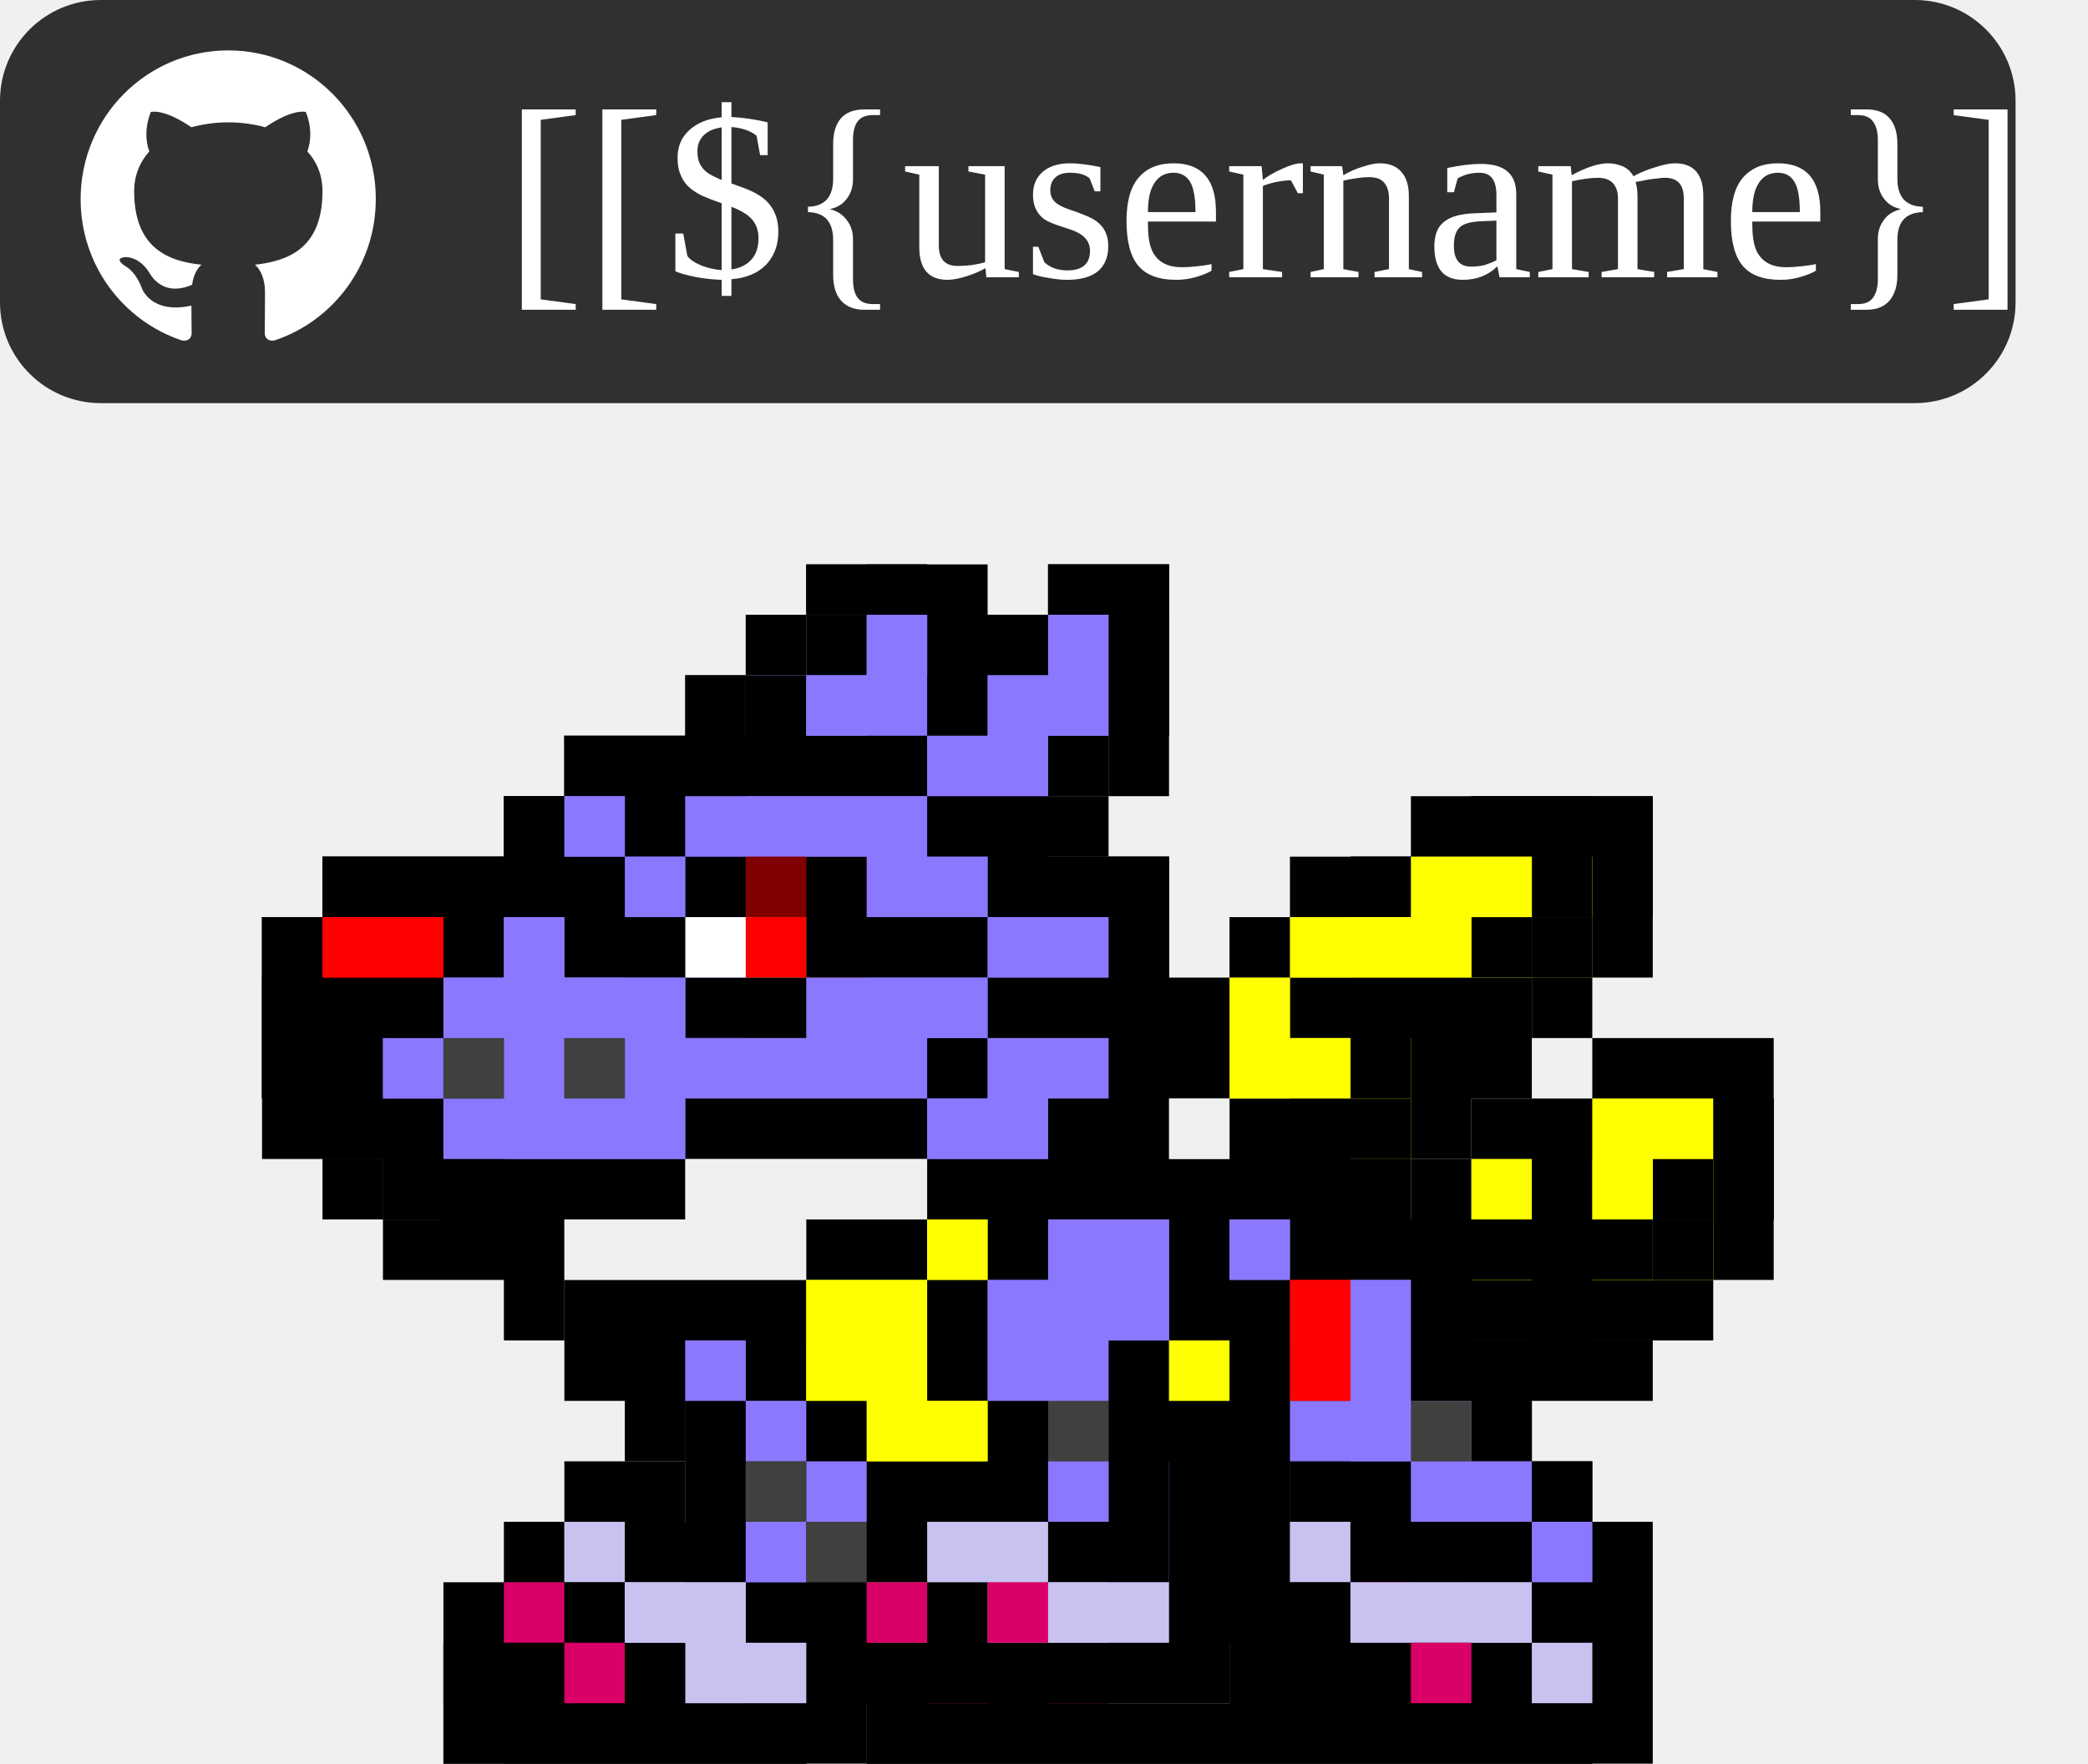
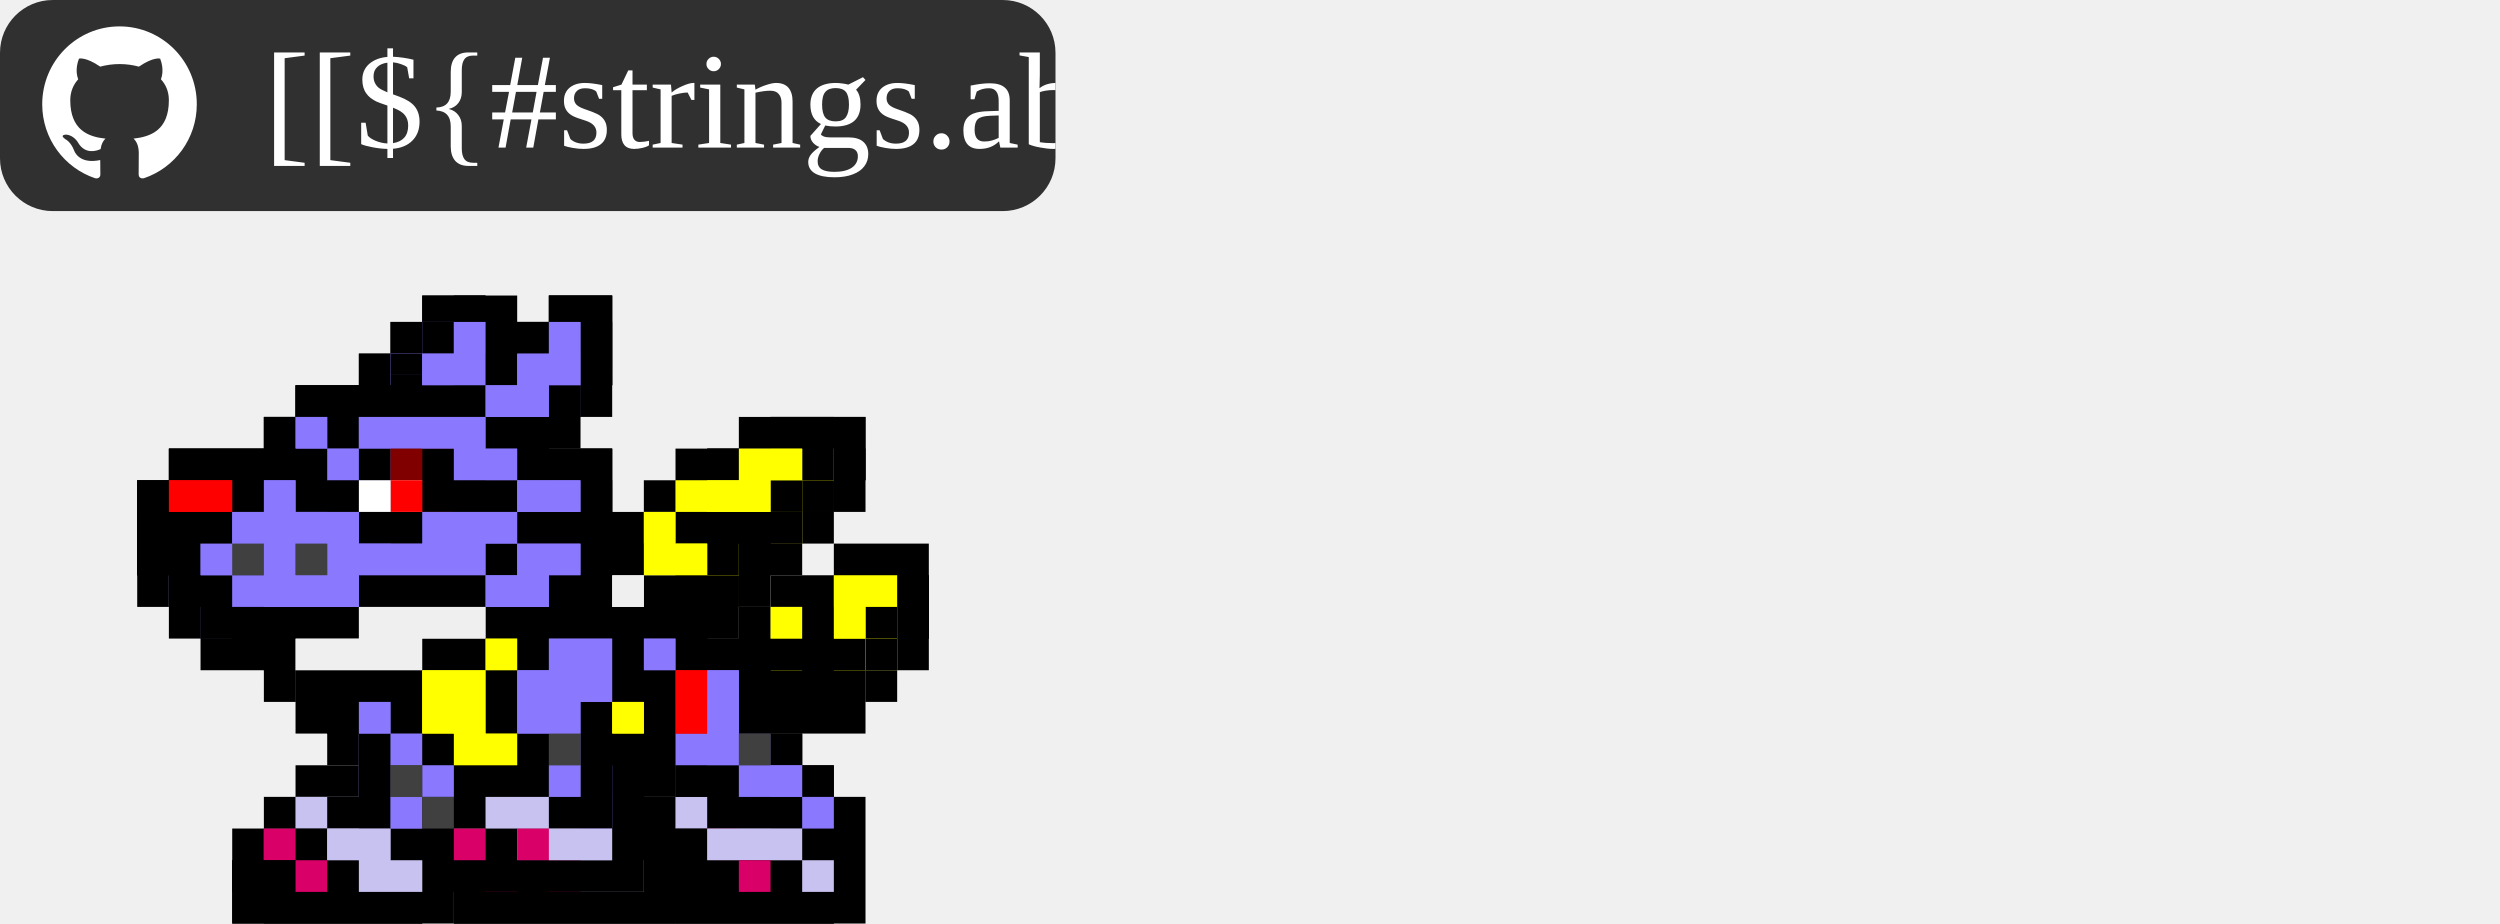
<svg xmlns="http://www.w3.org/2000/svg" fill="none" overflow="visible">
  <a href="https://github.com/[[${username}]]">
    <g id="body-[[${id}]]">
      <svg viewBox="0 0 100 100" width="100" height="100" x="7" y="28">
        <g id="standing-[[${id}]]">
          <g id="frame1-[[${id}]]">
            <path stroke="#000000" d="M33 3h6M45 3h6M33 4h6M45 4h6M33 5h6M45 5h6M30 6h3M36 6h3M42 6h3M48 6h3M30 7h3M36 7h3M42 7h3M48 7h3M30 8h3M36 8h3M42 8h3M48 8h3M27 9h3M36 9h6M48 9h3M27 10h3M36 10h6M48 10h3M27 11h3M36 11h6M48 11h3M21 12h18M45 12h3M21 13h18M45 13h3M21 14h18M45 14h3M18 15h3M27 15h3M39 15h6M66 15h9M18 16h3M27 16h3M39 16h6M66 16h9M18 17h3M27 17h3M39 17h6M66 17h9M9 18h18M30 18h3M36 18h3M42 18h9M60 18h6M72 18h3M9 19h18M30 19h3M36 19h3M42 19h9M60 19h6M72 19h3M9 20h18M30 20h3M36 20h3M42 20h9M60 20h6M72 20h3M6 21h3M15 21h3M24 21h6M36 21h6M48 21h3M57 21h3M69 21h3M6 22h3M15 22h3M24 22h6M36 22h6M48 22h3M57 22h3M69 22h3M6 23h3M15 23h3M24 23h6M36 23h6M48 23h3M57 23h3M69 23h3M6 24h9M30 24h6M42 24h9M54 24h3M60 24h9M6 25h9M30 25h6M42 25h9M54 25h3M60 25h9M6 26h9M30 26h6M42 26h9M54 26h3M60 26h9M6 27h3M12 27h3M39 27h3M48 27h9M63 27h3M6 28h3M12 28h3M39 28h3M48 28h9M63 28h3M6 29h3M12 29h3M39 29h3M48 29h9M63 29h3M9 30h3M15 30h3M27 30h12M45 30h6M57 30h6M72 30h9M9 31h3M15 31h3M27 31h12M45 31h6M57 31h6M72 31h9M9 32h3M15 32h3M27 32h12M45 32h6M57 32h6M72 32h9M12 33h15M39 33h21M66 33h6M78 33h3M12 34h15M39 34h21M66 34h6M78 34h3M12 35h15M39 35h21M66 35h6M78 35h3M18 36h3M33 36h6M42 36h3M51 36h3M57 36h9M69 36h3M75 36h3M18 37h3M33 37h6M42 37h3M51 37h3M57 37h9M69 37h3M75 37h3M18 38h3M33 38h6M42 38h3M51 38h3M57 38h9M69 38h3M75 38h3M21 39h12M39 39h3M51 39h6M63 39h12M21 40h12M39 40h3M51 40h6M63 40h12M21 41h12M39 41h3M51 41h6M63 41h12M24 42h3M30 42h3M39 42h3M48 42h3M54 42h3M63 42h3M24 43h3M30 43h3M39 43h3M48 43h3M54 43h3M63 43h3M24 44h3M30 44h3M39 44h3M48 44h3M54 44h3M63 44h3M27 45h3M33 45h3M42 45h3M48 45h9M66 45h3M27 46h3M33 46h3M42 46h3M48 46h9M66 46h3M27 47h3M33 47h3M42 47h3M48 47h9M66 47h3M21 48h9M36 48h12M51 48h3M57 48h12M21 49h9M36 49h12M51 49h3M57 49h12M21 50h9M36 50h12M51 50h3M57 50h12M18 51h3M27 51h3M33 51h3M39 51h3M48 51h9M66 51h6M18 52h3M27 52h3M33 52h3M39 52h3M48 52h9M66 52h6M18 53h3M27 53h3M33 53h3M39 53h3M48 53h9M66 53h6M15 54h3M21 54h3M30 54h3M36 54h3M42 54h3M54 54h6M63 54h3M69 54h3M15 55h3M21 55h3M30 55h3M36 55h3M42 55h3M54 55h6M63 55h3M69 55h3M15 56h3M21 56h3M30 56h3M36 56h3M42 56h3M54 56h6M63 56h3M69 56h3M15 57h18M36 57h36M15 58h18M36 58h36M15 59h18M36 59h36" />
            <path stroke="#8a79ff" d="M33 6h3M45 6h3M33 7h3M45 7h3M33 8h3M45 8h3M30 9h6M42 9h6M30 10h6M42 10h6M30 11h6M42 11h6M39 12h6M39 13h6M39 14h6M21 15h6M30 15h9M21 16h6M30 16h9M21 17h6M30 17h9M27 18h3M39 18h3M27 19h3M39 19h3M27 20h3M39 20h3M18 21h6M42 21h6M18 22h6M42 22h6M18 23h6M42 23h6M15 24h15M36 24h6M15 25h15M36 25h6M15 26h15M36 26h6M9 27h3M15 27h3M21 27h3M27 27h12M42 27h6M9 28h3M15 28h3M21 28h3M27 28h12M42 28h6M9 29h3M15 29h3M21 29h3M27 29h12M42 29h6M12 30h3M18 30h9M39 30h6M12 31h3M18 31h9M39 31h6M12 32h3M18 32h9M39 32h6M45 36h6M54 36h3M45 37h6M54 37h3M45 38h6M54 38h3M42 39h9M60 39h3M42 40h9M60 40h3M42 41h9M60 41h3M27 42h3M42 42h6M60 42h3M27 43h3M42 43h6M60 43h3M27 44h3M42 44h6M60 44h3M30 45h3M45 45h3M57 45h6M30 46h3M45 46h3M57 46h6M30 47h3M45 47h3M57 47h6M33 48h3M48 48h3M33 49h3M48 49h3M33 50h3M48 50h3M30 51h3M30 52h3M30 53h3" />
            <path stroke="#800000" d="M33 18h3M33 19h3M33 20h3" />
            <path stroke="#ffff00" d="M66 18h6M66 19h6M66 20h6M60 21h9M60 22h9M60 23h9M57 24h3M57 25h3M57 26h3M57 27h6M57 28h6M57 29h6M72 33h6M72 34h6M72 35h6M39 36h3M66 36h3M72 36h3M39 37h3M66 37h3M72 37h3M39 38h3M66 38h3M72 38h3M33 39h6M33 40h6M33 41h6M33 42h6M51 42h3M33 43h6M51 43h3M33 44h6M51 44h3M36 45h6M36 46h6M36 47h6" />
            <path stroke="#ff0000" d="M9 21h6M33 21h3M9 22h6M33 22h3M9 23h6M33 23h3M57 39h3M57 40h3M57 41h3M57 42h3M57 43h3M57 44h3" />
            <path stroke="#ffffff" d="M30 21h3M30 22h3M30 23h3" />
            <path stroke="#404040" d="M18 27h3M24 27h3M18 28h3M24 28h3M18 29h3M24 29h3M63 45h3M63 46h3M63 47h3M30 48h3M30 49h3M30 50h3" />
            <path stroke="#efefef" d="M51 30h6M51 31h6M51 32h6M27 33h12M27 34h12M27 35h12M21 36h12M21 37h12M21 38h12" />
            <path stroke="#c7c2ef" d="M21 51h6M42 51h6M57 51h9M21 52h6M42 52h6M57 52h9M21 53h6M42 53h6M57 53h9M24 54h6M48 54h6M66 54h3M24 55h6M48 55h6M66 55h3M24 56h6M48 56h6M66 56h3" />
            <path stroke="#d90067" d="M18 54h3M39 54h3M45 54h3M60 54h3M18 55h3M39 55h3M45 55h3M60 55h3M18 56h3M39 56h3M45 56h3M60 56h3" />
          </g>
          <g id="frame2-[[${id}]]">
            <path stroke="#000000" d="M33 0h6M45 0h6M33 1h6M45 1h6M33 2h6M45 2h6M30 3h3M36 3h3M42 3h3M48 3h3M30 4h3M36 4h3M42 4h3M48 4h3M30 5h3M36 5h3M42 5h3M48 5h3M27 6h3M36 6h6M48 6h3M27 7h3M36 7h6M48 7h3M27 8h3M36 8h6M48 8h3M21 9h18M45 9h3M21 10h18M45 10h3M21 11h18M45 11h3M18 12h3M27 12h3M39 12h6M66 12h9M18 13h3M27 13h3M39 13h6M66 13h9M18 14h3M27 14h3M39 14h6M66 14h9M9 15h18M30 15h3M36 15h3M42 15h9M60 15h6M72 15h3M9 16h18M30 16h3M36 16h3M42 16h9M60 16h6M72 16h3M9 17h18M30 17h3M36 17h3M42 17h9M60 17h6M72 17h3M6 18h3M15 18h3M24 18h6M36 18h6M48 18h3M57 18h3M69 18h3M6 19h3M15 19h3M24 19h6M36 19h6M48 19h3M57 19h3M69 19h3M6 20h3M15 20h3M24 20h6M36 20h6M48 20h3M57 20h3M69 20h3M6 21h9M30 21h6M42 21h9M54 21h3M60 21h9M6 22h9M30 22h6M42 22h9M54 22h3M60 22h9M6 23h9M30 23h6M42 23h9M54 23h3M60 23h9M6 24h3M12 24h3M39 24h3M48 24h9M63 24h3M6 25h3M12 25h3M39 25h3M48 25h9M63 25h3M6 26h3M12 26h3M39 26h3M48 26h9M63 26h3M9 27h3M15 27h3M27 27h12M45 27h6M57 27h6M72 27h9M9 28h3M15 28h3M27 28h12M45 28h6M57 28h6M72 28h9M9 29h3M15 29h3M27 29h12M45 29h6M57 29h6M72 29h9M12 30h15M39 30h21M66 30h6M78 30h3M12 31h15M39 31h21M66 31h6M78 31h3M12 32h15M39 32h21M66 32h6M78 32h3M18 33h3M33 33h6M42 33h3M51 33h3M57 33h9M69 33h3M75 33h3M18 34h3M33 34h6M42 34h3M51 34h3M57 34h9M69 34h3M75 34h3M18 35h3M33 35h6M42 35h3M51 35h3M57 35h9M69 35h3M75 35h3M21 36h12M39 36h3M51 36h6M63 36h12M21 37h12M39 37h3M51 37h6M63 37h12M21 38h12M39 38h3M51 38h6M63 38h12M24 39h3M30 39h3M39 39h3M48 39h3M54 39h3M63 39h3M24 40h3M30 40h3M39 40h3M48 40h3M54 40h3M63 40h3M24 41h3M30 41h3M39 41h3M48 41h3M54 41h3M63 41h3M27 42h3M33 42h3M42 42h3M48 42h9M66 42h3M27 43h3M33 43h3M42 43h3M48 43h9M66 43h3M27 44h3M33 44h3M42 44h3M48 44h9M66 44h3M27 45h3M36 45h9M51 45h3M57 45h3M66 45h3M27 46h3M36 46h9M51 46h3M57 46h3M66 46h3M27 47h3M36 47h9M51 47h3M57 47h3M66 47h3M21 48h6M33 48h3M42 48h6M51 48h3M57 48h9M69 48h3M21 49h6M33 49h3M42 49h6M51 49h3M57 49h9M69 49h3M21 50h6M33 50h3M42 50h6M51 50h3M57 50h9M69 50h3M18 51h3M27 51h3M33 51h3M39 51h3M48 51h9M66 51h6M18 52h3M27 52h3M33 52h3M39 52h3M48 52h9M66 52h6M18 53h3M27 53h3M33 53h3M39 53h3M48 53h9M66 53h6M15 54h3M21 54h3M30 54h3M36 54h3M42 54h3M54 54h6M63 54h3M69 54h3M15 55h3M21 55h3M30 55h3M36 55h3M42 55h3M54 55h6M63 55h3M69 55h3M15 56h3M21 56h3M30 56h3M36 56h3M42 56h3M54 56h6M63 56h3M69 56h3M15 57h18M36 57h36M15 58h18M36 58h36M15 59h18M36 59h36" />
            <path stroke="#8a79ff" d="M33 3h3M45 3h3M33 4h3M45 4h3M33 5h3M45 5h3M30 6h6M42 6h6M30 7h6M42 7h6M30 8h6M42 8h6M39 9h6M39 10h6M39 11h6M21 12h6M30 12h9M21 13h6M30 13h9M21 14h6M30 14h9M27 15h3M39 15h3M27 16h3M39 16h3M27 17h3M39 17h3M18 18h6M42 18h6M18 19h6M42 19h6M18 20h6M42 20h6M15 21h15M36 21h6M15 22h15M36 22h6M15 23h15M36 23h6M9 24h3M15 24h3M21 24h3M27 24h12M42 24h6M9 25h3M15 25h3M21 25h3M27 25h12M42 25h6M9 26h3M15 26h3M21 26h3M27 26h12M42 26h6M12 27h3M18 27h9M39 27h6M12 28h3M18 28h9M39 28h6M12 29h3M18 29h9M39 29h6M45 33h6M54 33h3M45 34h6M54 34h3M45 35h6M54 35h3M42 36h9M60 36h3M42 37h9M60 37h3M42 38h9M60 38h3M27 39h3M42 39h6M60 39h3M27 40h3M42 40h6M60 40h3M27 41h3M42 41h6M60 41h3M30 42h3M45 42h3M57 42h6M30 43h3M45 43h3M57 43h6M30 44h3M45 44h3M57 44h6M33 45h3M48 45h3M60 45h6M33 46h3M48 46h3M60 46h6M33 47h3M48 47h3M60 47h6M27 48h3M48 48h3M66 48h3M27 49h3M48 49h3M66 49h3M27 50h3M48 50h3M66 50h3M30 51h3M30 52h3M30 53h3" />
            <path stroke="#800000" d="M33 15h3M33 16h3M33 17h3" />
            <path stroke="#ffff00" d="M66 15h6M66 16h6M66 17h6M60 18h9M60 19h9M60 20h9M57 21h3M57 22h3M57 23h3M57 24h6M57 25h6M57 26h6M72 30h6M72 31h6M72 32h6M39 33h3M66 33h3M72 33h3M39 34h3M66 34h3M72 34h3M39 35h3M66 35h3M72 35h3M33 36h6M33 37h6M33 38h6M33 39h6M51 39h3M33 40h6M51 40h3M33 41h6M51 41h3M36 42h6M36 43h6M36 44h6" />
            <path stroke="#ff0000" d="M9 18h6M33 18h3M9 19h6M33 19h3M9 20h6M33 20h3M57 36h3M57 37h3M57 38h3M57 39h3M57 40h3M57 41h3" />
            <path stroke="#ffffff" d="M30 18h3M30 19h3M30 20h3" />
            <path stroke="#404040" d="M18 24h3M24 24h3M18 25h3M24 25h3M18 26h3M24 26h3M63 42h3M63 43h3M63 44h3M30 45h3M45 45h3M30 46h3M45 46h3M30 47h3M45 47h3M30 48h3M30 49h3M30 50h3" />
            <path stroke="#efefef" d="M51 27h6M51 28h6M51 29h6M27 30h12M27 31h12M27 32h12M21 33h12M21 34h12M21 35h12" />
            <path stroke="#c7c2ef" d="M21 51h6M42 51h6M57 51h9M21 52h6M42 52h6M57 52h9M21 53h6M42 53h6M57 53h9M24 54h6M48 54h6M66 54h3M24 55h6M48 55h6M66 55h3M24 56h6M48 56h6M66 56h3" />
            <path stroke="#d90067" d="M18 54h3M39 54h3M45 54h3M60 54h3M18 55h3M39 55h3M45 55h3M60 55h3M18 56h3M39 56h3M45 56h3M60 56h3" />
          </g>
        </g>
        <g id="walking-[[${id}]]">
          <g id="frame3-[[${id}]]">
            <path stroke="#000000" d="M33 0h6M45 0h6M33 1h6M45 1h6M33 2h6M45 2h6M30 3h3M36 3h3M42 3h3M48 3h3M30 4h3M36 4h3M42 4h3M48 4h3M30 5h3M36 5h3M42 5h3M48 5h3M27 6h3M36 6h6M48 6h3M27 7h3M36 7h6M48 7h3M27 8h3M36 8h6M48 8h3M21 9h18M45 9h3M21 10h18M45 10h3M21 11h18M45 11h3M18 12h3M27 12h3M39 12h6M66 12h9M18 13h3M27 13h3M39 13h6M66 13h9M18 14h3M27 14h3M39 14h6M66 14h9M9 15h18M30 15h3M36 15h3M42 15h9M60 15h6M72 15h3M9 16h18M30 16h3M36 16h3M42 16h9M60 16h6M72 16h3M9 17h18M30 17h3M36 17h3M42 17h9M60 17h6M72 17h3M6 18h3M15 18h3M24 18h6M36 18h6M48 18h3M57 18h3M69 18h3M6 19h3M15 19h3M24 19h6M36 19h6M48 19h3M57 19h3M69 19h3M6 20h3M15 20h3M24 20h6M36 20h6M48 20h3M57 20h3M69 20h3M6 21h9M30 21h6M42 21h9M54 21h3M60 21h9M6 22h9M30 22h6M42 22h9M54 22h3M60 22h9M6 23h9M30 23h6M42 23h9M54 23h3M60 23h9M6 24h3M12 24h3M39 24h3M48 24h9M63 24h3M6 25h3M12 25h3M39 25h3M48 25h9M63 25h3M6 26h3M12 26h3M39 26h3M48 26h9M63 26h3M9 27h3M15 27h3M27 27h12M45 27h6M57 27h6M72 27h9M9 28h3M15 28h3M27 28h12M45 28h6M57 28h6M72 28h9M9 29h3M15 29h3M27 29h12M45 29h6M57 29h6M72 29h9M12 30h15M39 30h21M66 30h6M78 30h3M12 31h15M39 31h21M66 31h6M78 31h3M12 32h15M39 32h21M66 32h6M78 32h3M18 33h3M33 33h6M42 33h3M51 33h3M57 33h9M69 33h3M75 33h3M18 34h3M33 34h6M42 34h3M51 34h3M57 34h9M69 34h3M75 34h3M18 35h3M33 35h6M42 35h3M51 35h3M57 35h9M69 35h3M75 35h3M21 36h12M39 36h3M51 36h6M63 36h12M21 37h12M39 37h3M51 37h6M63 37h12M21 38h12M39 38h3M51 38h6M63 38h12M24 39h3M30 39h3M39 39h3M48 39h3M54 39h3M63 39h3M24 40h3M30 40h3M39 40h3M48 40h3M54 40h3M63 40h3M24 41h3M30 41h3M39 41h3M48 41h3M54 41h3M63 41h3M27 42h3M33 42h3M42 42h3M48 42h12M66 42h3M27 43h3M33 43h3M42 43h3M48 43h12M66 43h3M27 44h3M33 44h3M42 44h3M48 44h12M66 44h3M21 45h6M33 45h12M51 45h3M57 45h9M69 45h3M21 46h6M33 46h12M51 46h3M57 46h9M69 46h3M21 47h6M33 47h12M51 47h3M57 47h9M69 47h3M18 48h3M27 48h3M33 48h3M42 48h6M51 48h6M66 48h6M18 49h3M27 49h3M33 49h3M42 49h6M51 49h6M66 49h6M18 50h3M27 50h3M33 50h3M42 50h6M51 50h6M66 50h6M15 51h3M21 51h3M30 51h3M39 51h3M48 51h12M63 51h3M69 51h3M15 52h3M21 52h3M30 52h3M39 52h3M48 52h12M63 52h3M69 52h3M15 53h3M21 53h3M30 53h3M39 53h3M48 53h12M63 53h3M69 53h3M15 54h18M36 54h3M42 54h3M54 54h18M15 55h18M36 55h3M42 55h3M54 55h18M15 56h18M36 56h3M42 56h3M54 56h18M36 57h21M36 58h21M36 59h21" />
            <path stroke="#8a79ff" d="M33 3h3M45 3h3M33 4h3M45 4h3M33 5h3M45 5h3M30 6h6M42 6h6M30 7h6M42 7h6M30 8h6M42 8h6M39 9h6M39 10h6M39 11h6M21 12h6M30 12h9M21 13h6M30 13h9M21 14h6M30 14h9M27 15h3M39 15h3M27 16h3M39 16h3M27 17h3M39 17h3M18 18h6M42 18h6M18 19h6M42 19h6M18 20h6M42 20h6M15 21h15M36 21h6M15 22h15M36 22h6M15 23h15M36 23h6M9 24h3M15 24h3M21 24h3M27 24h12M42 24h6M9 25h3M15 25h3M21 25h3M27 25h12M42 25h6M9 26h3M15 26h3M21 26h3M27 26h12M42 26h6M12 27h3M18 27h9M39 27h6M12 28h3M18 28h9M39 28h6M12 29h3M18 29h9M39 29h6M45 33h6M54 33h3M45 34h6M54 34h3M45 35h6M54 35h3M42 36h9M60 36h3M42 37h9M60 37h3M42 38h9M60 38h3M27 39h3M42 39h6M60 39h3M27 40h3M42 40h6M60 40h3M27 41h3M42 41h6M60 41h3M45 42h3M60 42h6M45 43h3M60 43h6M45 44h3M60 44h6M27 45h3M48 45h3M66 45h3M27 46h3M48 46h3M66 46h3M27 47h3M48 47h3M66 47h3M30 48h3M48 48h3M30 49h3M48 49h3M30 50h3M48 50h3" />
            <path stroke="#800000" d="M33 15h3M33 16h3M33 17h3" />
            <path stroke="#ffff00" d="M66 15h6M66 16h6M66 17h6M60 18h9M60 19h9M60 20h9M57 21h3M57 22h3M57 23h3M57 24h6M57 25h6M57 26h6M72 30h6M72 31h6M72 32h6M39 33h3M66 33h3M72 33h3M39 34h3M66 34h3M72 34h3M39 35h3M66 35h3M72 35h3M33 36h6M33 37h6M33 38h6M33 39h6M51 39h3M33 40h6M51 40h3M33 41h6M51 41h3M36 42h6M36 43h6M36 44h6" />
            <path stroke="#ff0000" d="M9 18h6M33 18h3M9 19h6M33 19h3M9 20h6M33 20h3M57 36h3M57 37h3M57 38h3M57 39h3M57 40h3M57 41h3" />
            <path stroke="#ffffff" d="M30 18h3M30 19h3M30 20h3" />
            <path stroke="#404040" d="M18 24h3M24 24h3M18 25h3M24 25h3M18 26h3M24 26h3M30 42h3M30 43h3M30 44h3M30 45h3M45 45h3M30 46h3M45 46h3M30 47h3M45 47h3" />
            <path stroke="#efefef" d="M51 27h6M51 28h6M51 29h6M27 30h12M27 31h12M27 32h12M21 33h12M21 34h12M21 35h12" />
            <path stroke="#c7c2ef" d="M21 48h6M57 48h9M21 49h6M57 49h9M21 50h6M57 50h9M24 51h6M42 51h6M66 51h3M24 52h6M42 52h6M66 52h3M24 53h6M42 53h6M66 53h3M48 54h6M48 55h6M48 56h6" />
            <path stroke="#d90067" d="M18 51h3M60 51h3M18 52h3M60 52h3M18 53h3M60 53h3M39 54h3M45 54h3M39 55h3M45 55h3M39 56h3M45 56h3" />
          </g>
          <g id="frame4-[[${id}]]">
            <path stroke="#000000" d="M36 0h6M45 0h6M36 1h6M45 1h6M36 2h6M45 2h6M33 3h3M39 3h6M48 3h3M33 4h3M39 4h6M48 4h3M33 5h3M39 5h6M48 5h3M30 6h3M39 6h3M48 6h3M30 7h3M39 7h3M48 7h3M30 8h3M39 8h3M48 8h3M21 9h18M45 9h3M21 10h18M45 10h3M21 11h18M45 11h3M18 12h3M24 12h3M39 12h6M63 12h9M18 13h3M24 13h3M39 13h6M63 13h9M18 14h3M24 14h3M39 14h6M63 14h9M9 15h15M27 15h3M33 15h3M42 15h9M57 15h6M69 15h3M9 16h15M27 16h3M33 16h3M42 16h9M57 16h6M69 16h3M9 17h15M27 17h3M33 17h3M42 17h9M57 17h6M69 17h3M6 18h3M15 18h3M21 18h6M33 18h9M48 18h3M54 18h3M66 18h3M6 19h3M15 19h3M21 19h6M33 19h9M48 19h3M54 19h3M66 19h3M6 20h3M15 20h3M21 20h6M33 20h9M48 20h3M54 20h3M66 20h3M6 21h9M27 21h6M42 21h12M57 21h9M6 22h9M27 22h6M42 22h12M57 22h9M6 23h9M27 23h6M42 23h12M57 23h9M6 24h6M39 24h3M48 24h6M60 24h3M72 24h9M6 25h6M39 25h3M48 25h6M60 25h3M72 25h9M6 26h6M39 26h3M48 26h6M60 26h3M72 26h9M9 27h6M27 27h12M45 27h6M54 27h6M66 27h6M78 27h3M9 28h6M27 28h12M45 28h6M54 28h6M66 28h6M78 28h3M9 29h6M27 29h12M45 29h6M54 29h6M66 29h6M78 29h3M12 30h15M39 30h21M63 30h3M69 30h3M75 30h3M12 31h15M39 31h21M63 31h3M69 31h3M75 31h3M12 32h15M39 32h21M63 32h3M69 32h3M75 32h3M18 33h3M33 33h6M42 33h3M51 33h3M57 33h18M18 34h3M33 34h6M42 34h3M51 34h3M57 34h18M18 35h3M33 35h6M42 35h3M51 35h3M57 35h18M21 36h12M39 36h3M51 36h6M63 36h3M21 37h12M39 37h3M51 37h6M63 37h3M21 38h12M39 38h3M51 38h6M63 38h3M24 39h3M30 39h3M39 39h3M48 39h3M54 39h3M63 39h3M24 40h3M30 40h3M39 40h3M48 40h3M54 40h3M63 40h3M24 41h3M30 41h3M39 41h3M48 41h3M54 41h3M63 41h3M27 42h3M33 42h3M42 42h3M48 42h9M66 42h3M27 43h3M33 43h3M42 43h3M48 43h9M66 43h3M27 44h3M33 44h3M42 44h3M48 44h9M66 44h3M27 45h3M36 45h9M48 45h3M57 45h6M69 45h3M27 46h3M36 46h9M48 46h3M57 46h6M69 46h3M27 47h3M36 47h9M48 47h3M57 47h6M69 47h3M24 48h6M36 48h3M45 48h6M60 48h9M72 48h3M24 49h6M36 49h3M45 49h6M60 49h9M72 49h3M24 50h6M36 50h3M45 50h6M60 50h9M72 50h3M21 51h3M30 51h6M39 51h3M51 51h3M57 51h3M69 51h6M21 52h3M30 52h6M39 52h3M51 52h3M57 52h3M69 52h6M21 53h3M30 53h6M39 53h3M51 53h3M57 53h3M69 53h6M18 54h3M24 54h3M33 54h21M57 54h6M66 54h3M72 54h3M18 55h3M24 55h3M33 55h21M57 55h6M66 55h3M72 55h3M18 56h3M24 56h3M33 56h21M57 56h6M66 56h3M72 56h3M18 57h18M57 57h18M18 58h18M57 58h18M18 59h18M57 59h18" />
            <path stroke="#8a79ff" d="M36 3h3M45 3h3M36 4h3M45 4h3M36 5h3M45 5h3M33 6h6M42 6h6M33 7h6M42 7h6M33 8h6M42 8h6M39 9h6M39 10h6M39 11h6M21 12h3M27 12h12M21 13h3M27 13h12M21 14h3M27 14h12M24 15h3M36 15h6M24 16h3M36 16h6M24 17h3M36 17h6M18 18h3M42 18h6M18 19h3M42 19h6M18 20h3M42 20h6M15 21h12M33 21h9M15 22h12M33 22h9M15 23h12M33 23h9M12 24h3M18 24h3M24 24h15M42 24h6M12 25h3M18 25h3M24 25h15M42 25h6M12 26h3M18 26h3M24 26h15M42 26h6M15 27h12M39 27h6M15 28h12M39 28h6M15 29h12M39 29h6M45 33h6M54 33h3M45 34h6M54 34h3M45 35h6M54 35h3M42 36h9M60 36h3M42 37h9M60 37h3M42 38h9M60 38h3M27 39h3M42 39h6M60 39h3M27 40h3M42 40h6M60 40h3M27 41h3M42 41h6M60 41h3M30 42h3M57 42h6M30 43h3M57 43h6M30 44h3M57 44h6M33 45h3M45 45h3M63 45h6M33 46h3M45 46h3M63 46h6M33 47h3M45 47h3M63 47h6M30 48h3M69 48h3M30 49h3M69 49h3M30 50h3M69 50h3" />
            <path stroke="#800000" d="M30 15h3M30 16h3M30 17h3" />
            <path stroke="#ffff00" d="M63 15h6M63 16h6M63 17h6M57 18h9M57 19h9M57 20h9M54 21h3M54 22h3M54 23h3M54 24h6M54 25h6M54 26h6M72 27h6M72 28h6M72 29h6M66 30h3M72 30h3M66 31h3M72 31h3M66 32h3M72 32h3M39 33h3M39 34h3M39 35h3M33 36h6M33 37h6M33 38h6M33 39h6M51 39h3M33 40h6M51 40h3M33 41h6M51 41h3M36 42h6M36 43h6M36 44h6" />
            <path stroke="#ff0000" d="M9 18h6M30 18h3M9 19h6M30 19h3M9 20h6M30 20h3M57 36h3M57 37h3M57 38h3M57 39h3M57 40h3M57 41h3" />
            <path stroke="#ffffff" d="M27 18h3M27 19h3M27 20h3" />
            <path stroke="#404040" d="M15 24h3M21 24h3M15 25h3M21 25h3M15 26h3M21 26h3M45 42h3M63 42h3M45 43h3M63 43h3M45 44h3M63 44h3M30 45h3M30 46h3M30 47h3M33 48h3M33 49h3M33 50h3" />
            <path stroke="#efefef" d="M51 27h3M51 28h3M51 29h3M27 30h12M27 31h12M27 32h12M21 33h12M21 34h12M21 35h12" />
            <path stroke="#c7c2ef" d="M39 48h6M39 49h6M39 50h6M24 51h6M45 51h6M60 51h9M24 52h6M45 52h6M60 52h9M24 53h6M45 53h6M60 53h9M27 54h6M69 54h3M27 55h6M69 55h3M27 56h6M69 56h3" />
            <path stroke="#d90067" d="M36 51h3M42 51h3M36 52h3M42 52h3M36 53h3M42 53h3M21 54h3M63 54h3M21 55h3M63 55h3M21 56h3M63 56h3" />
          </g>
        </g>
      </svg>
      <svg viewBox="0 0 100 30" width="100" height="30" x="0" y="0">
        <g id="username-[[${id}]]">
          <rect x="0" y="0" width="100" height="20" fill="black" fill-opacity="0.8" rx="5" />
          <svg x="4" y="2.5" width="15" height="15" viewBox="0 0 100 100">
            <path fill-rule="evenodd" clip-rule="evenodd" d="M48.854 0C21.839 0 0 22 0 49.217c0 21.756 13.993 40.172 33.405 46.69 2.427.49 3.316-1.059 3.316-2.362 0-1.141-.08-5.052-.08-9.127-13.59 2.934-16.42-5.867-16.42-5.867-2.184-5.704-5.42-7.17-5.42-7.17-4.448-3.015.324-3.015.324-3.015 4.934.326 7.523 5.052 7.523 5.052 4.367 7.496 11.404 5.378 14.235 4.074.404-3.178 1.699-5.378 3.074-6.6-10.839-1.141-22.243-5.378-22.243-24.283 0-5.378 1.94-9.778 5.014-13.2-.485-1.222-2.184-6.275.486-13.038 0 0 4.125-1.304 13.426 5.052a46.97 46.97 0 0 1 12.214-1.63c4.125 0 8.33.571 12.213 1.63 9.302-6.356 13.427-5.052 13.427-5.052 2.67 6.763.97 11.816.485 13.038 3.155 3.422 5.015 7.822 5.015 13.2 0 18.905-11.404 23.06-22.324 24.283 1.78 1.548 3.316 4.481 3.316 9.126 0 6.6-.08 11.897-.08 13.526 0 1.304.89 2.853 3.316 2.364 19.412-6.52 33.405-24.935 33.405-46.691C97.707 22 75.788 0 48.854 0z" fill="#fff" />
          </svg>
-           <text x="25" y="11" dominant-baseline="middle" style="fill:white" textLength="70" lengthAdjust="spacing">
-                         [[${username}]]
+           <text x="25" y="11" dominant-baseline="middle" style="fill:white" font-size="13">
+                         [[${#strings.abbreviate(username, 12)}]]
                    </text>
          <rect x="0" y="23" width="[[${exp}]]" height="2" fill="#48ff00" rx="1" />
        </g>
      </svg>
    </g>
  </a>
  <style>
        #frame1-[[${id}]] {
        animation: 1s frameToggle infinite;
        }
        #frame2-[[${id}]] {
        animation: 1s frameToggle infinite reverse;
        }
        #frame3-[[${id}]] {
        animation: 1s frameToggle infinite;
        }
        #frame4-[[${id}]] {
        animation: 1s frameToggle infinite reverse;
        }
        #standing-[[${id}]] {
        animation: standingToggle [[${motion.duration}]]s infinite;
        }
        #walking-[[${id}]] {
        animation: walkingToggle [[${motion.duration}]]s infinite;
        }
        #body-[[${id}]] {
        animation: move-body-[[${id}]] [[${motion.duration}]]s infinite;
        }
        #username-[[${id}]] {
        animation: move-username-[[${id}]] [[${motion.duration}]]s infinite;
        }
        @keyframes move-body-[[${id}]] {
        0%, 10% {
        transform: translate([[${motion.positions[0].x}]]%, [[${y}]]%) scaleX([[${motion.positions[0].direction}]]);
        }
        20%, 30% {
        transform: translate([[${motion.positions[1].x}]]%, [[${y}]]%) scaleX([[${motion.positions[1].direction}]]);
        }
        40%, 50% {
        transform: translate([[${motion.positions[2].x}]]%, [[${y}]]%) scaleX([[${motion.positions[2].direction}]]);
        }
        50.01% {
        transform: translate([[${motion.positions[3].x}]]%, [[${y}]]%) scaleX([[${motion.positions[3].direction}]]);
        }
        60%, 70% {
        transform: translate([[${motion.positions[4].x}]]%, [[${y}]]%) scaleX([[${motion.positions[4].direction}]]);
        }
        80%, 100% {
        transform: translate([[${motion.positions[5].x}]]%, [[${y}]]%) scaleX([[${motion.positions[5].direction}]]);
        }
        }
        @keyframes move-username-[[${id}]] {
        0%, 10% {
        transform: scaleX([[${motion.positions[0].direction}]])
        translateX([[${motion.positions[0].direction &gt; 0 ? 0: -100}]]%);
        }
        20%, 30% {
        transform: scaleX([[${motion.positions[1].direction}]])
        translateX([[${motion.positions[1].direction &gt; 0 ? 0: -100}]]%);
        }
        40%, 50% {
        transform: scaleX([[${motion.positions[2].direction}]])
        translateX([[${motion.positions[2].direction &gt; 0 ? 0: -100}]]%);
        }
        50.01% {
        transform: scaleX([[${motion.positions[3].direction}]])
        translateX([[${motion.positions[3].direction &gt; 0 ? 0: -100}]]%);
        }
        60%, 70% {
        transform: scaleX([[${motion.positions[4].direction}]])
        translateX([[${motion.positions[4].direction &gt; 0 ? 0: -100}]]%);
        }
        80%, 100% {
        transform: scaleX([[${motion.positions[5].direction}]])
        translateX([[${motion.positions[5].direction &gt; 0 ? 0: -100}]]%);
        }
        }
    </style>
</svg>
